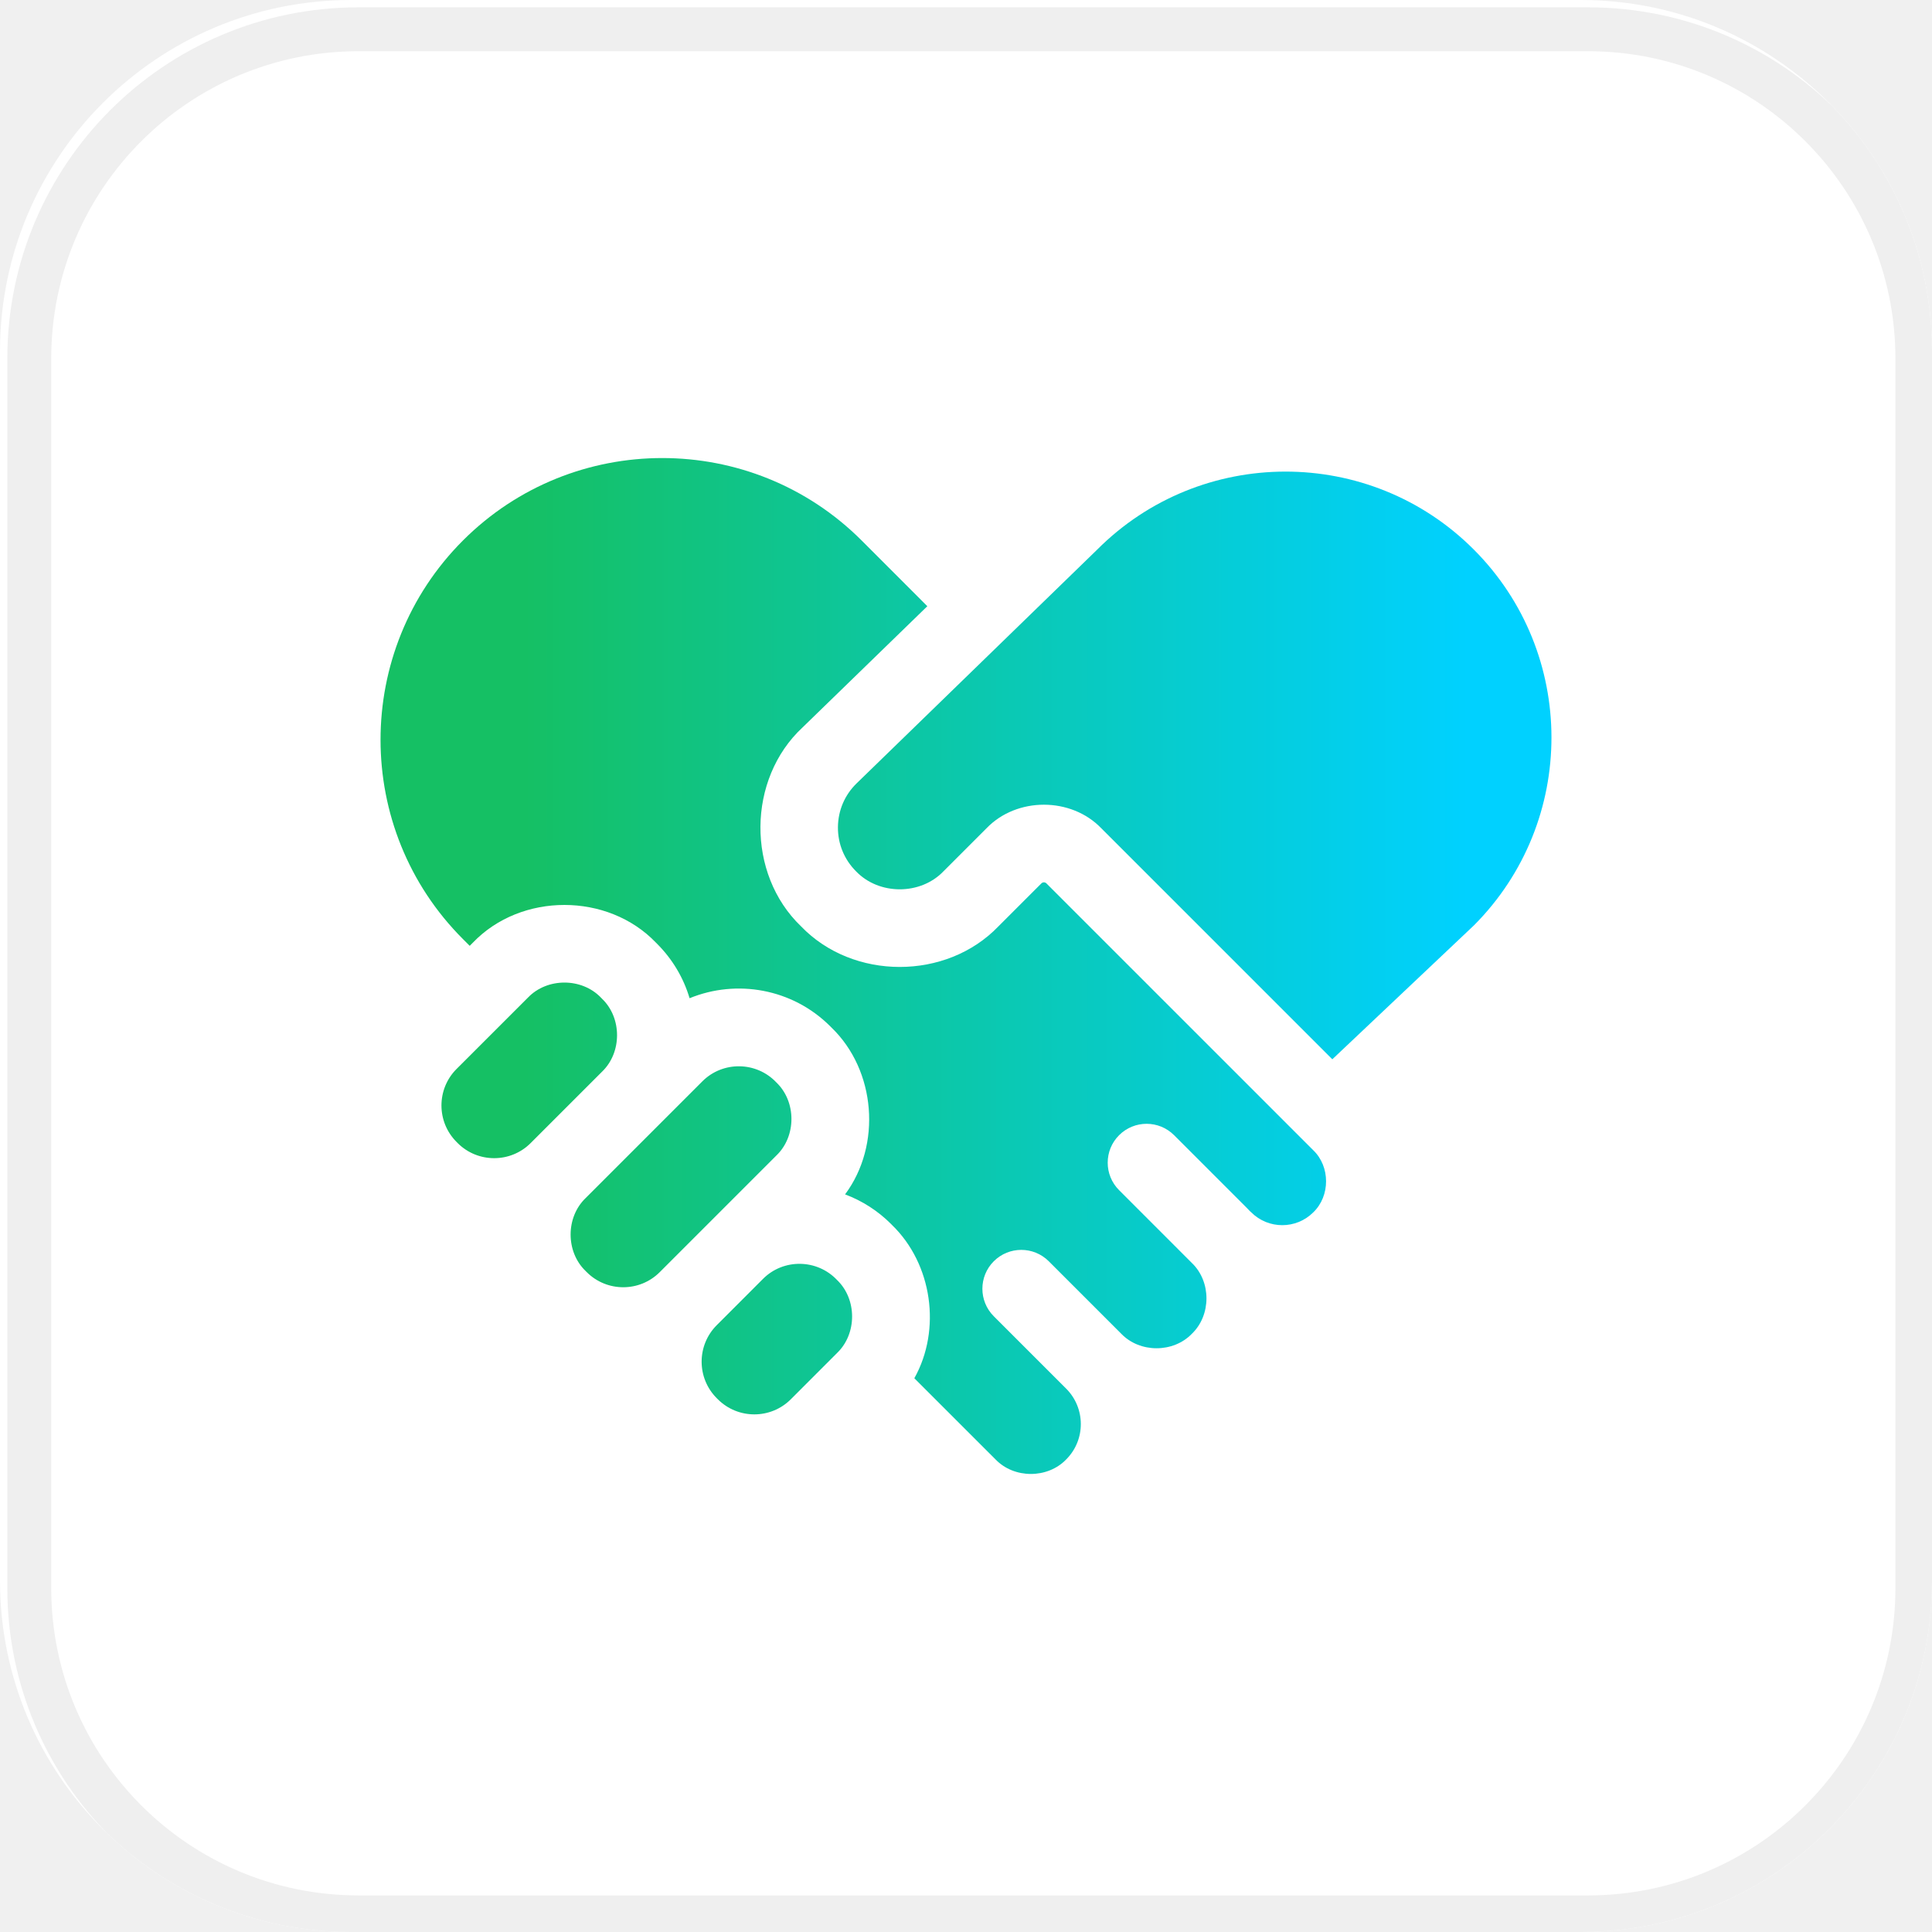
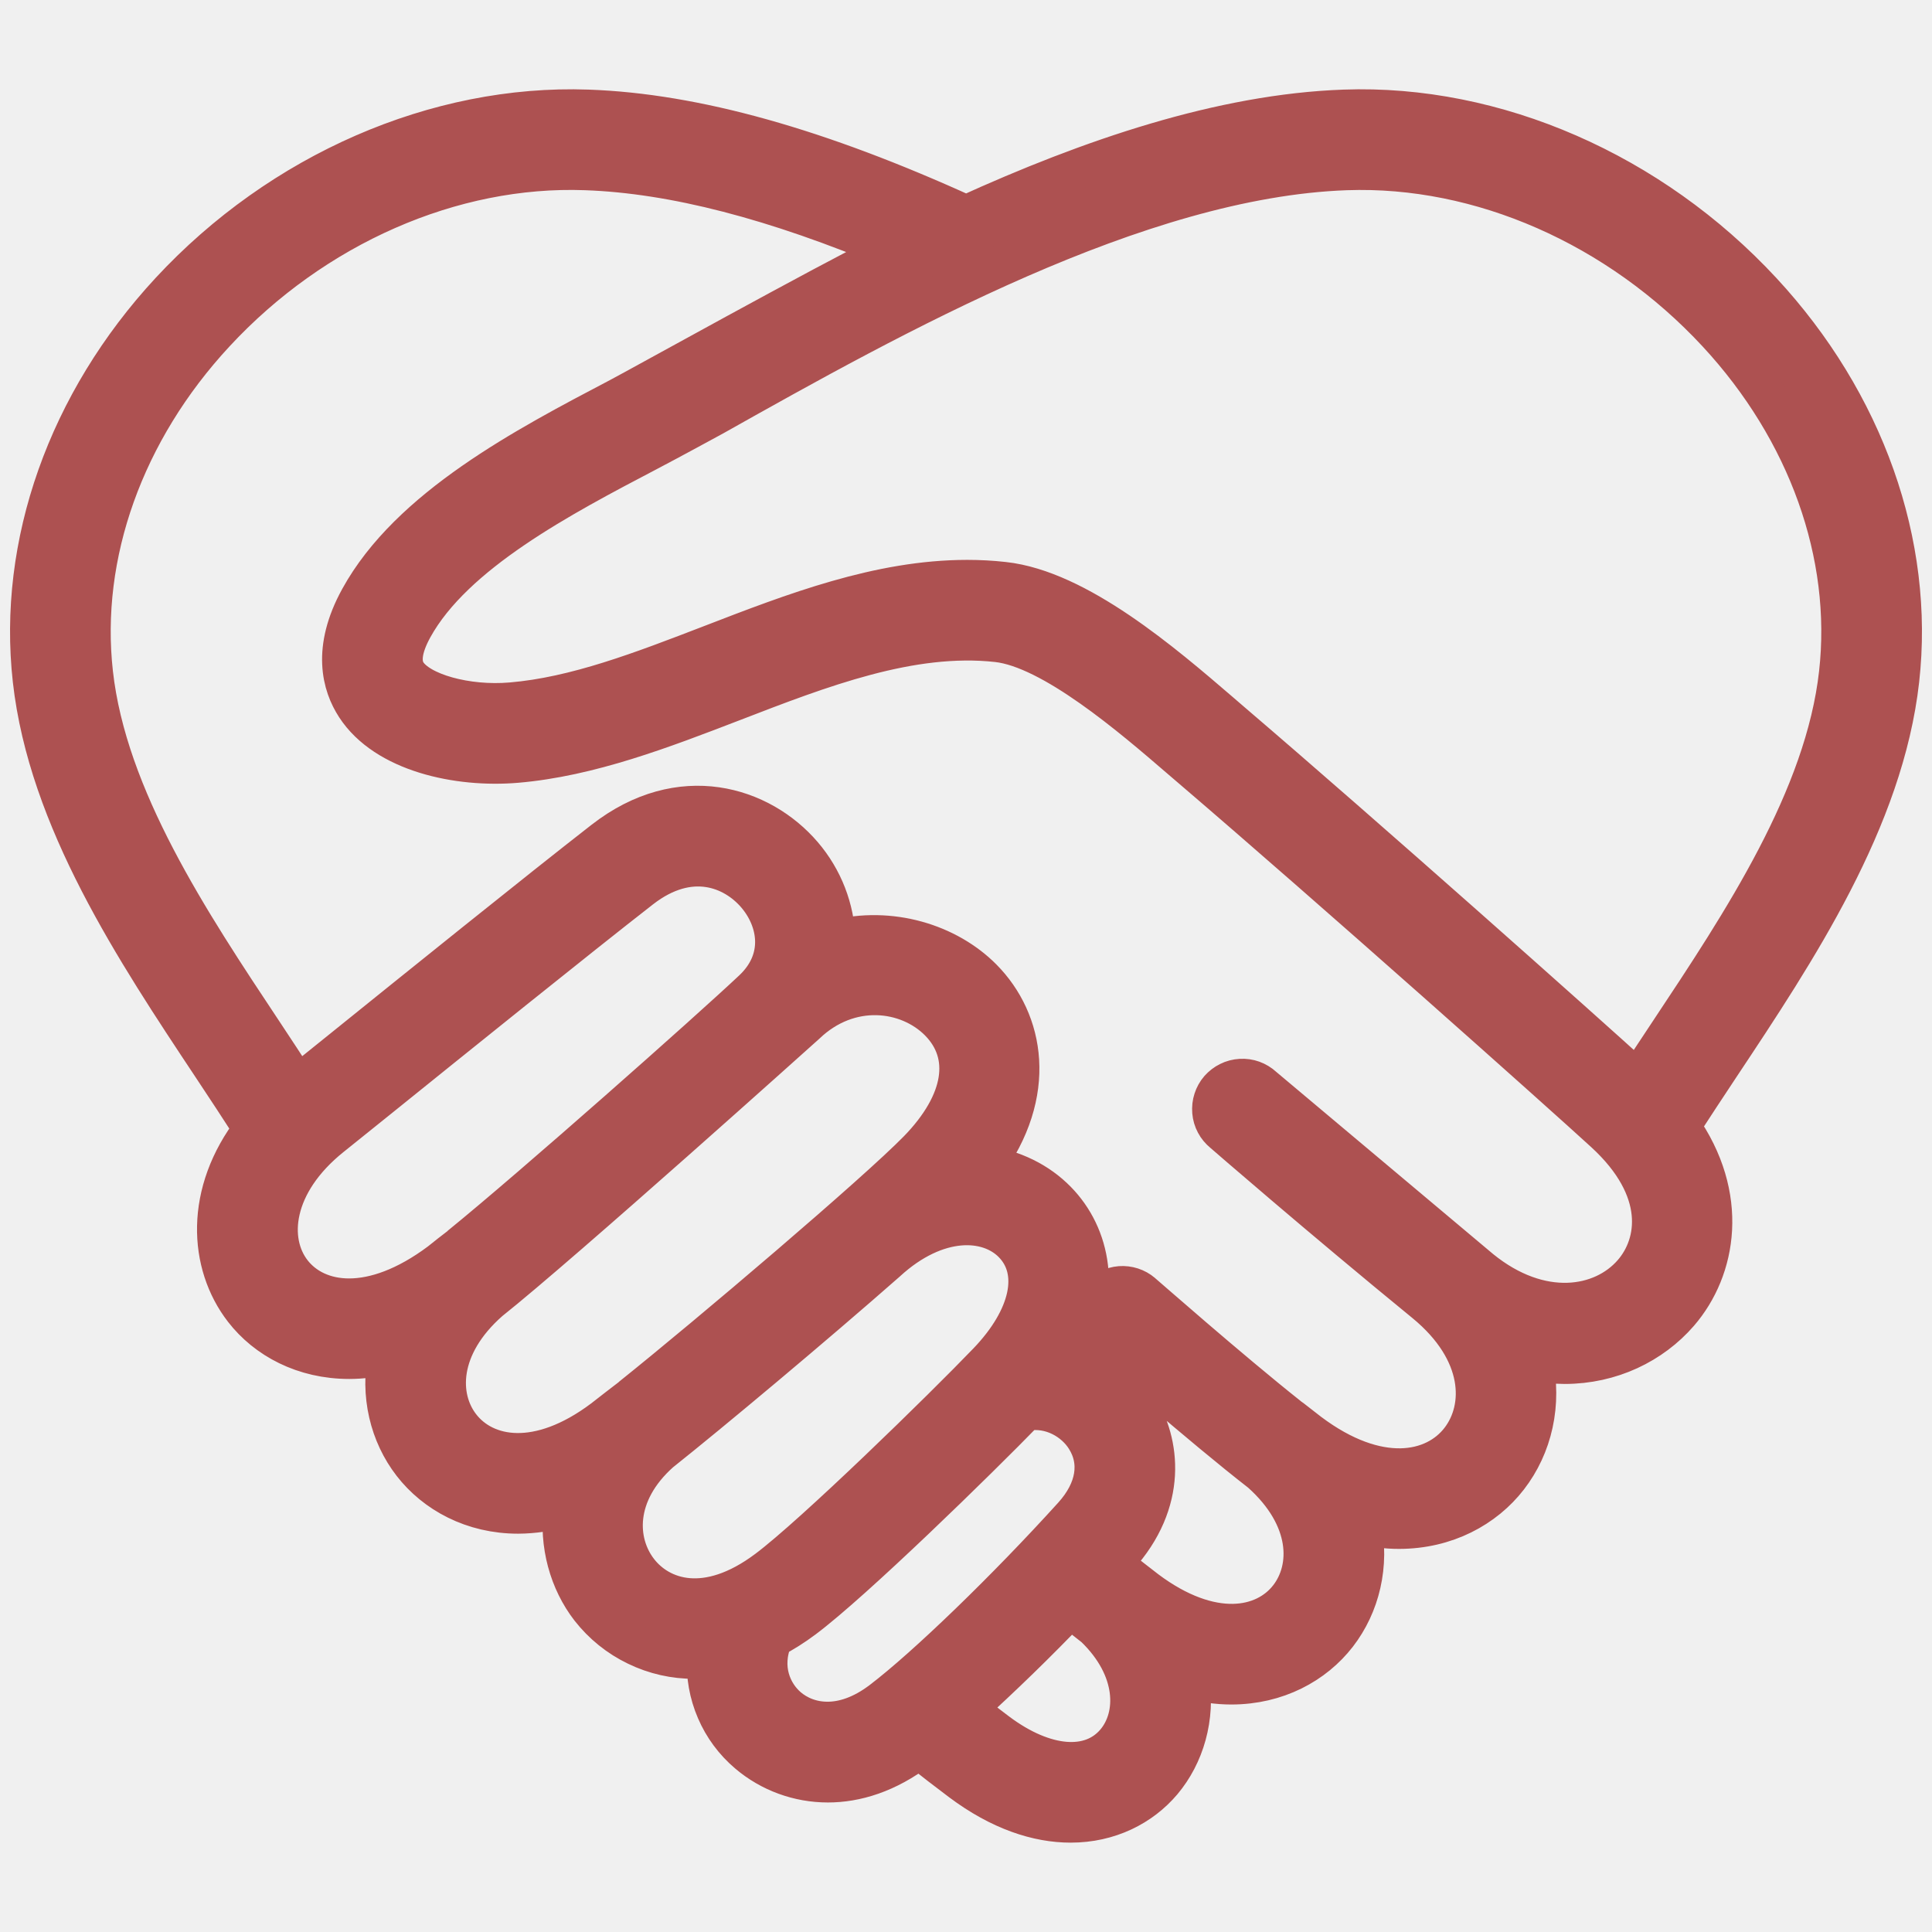
- <svg xmlns="http://www.w3.org/2000/svg" width="66" height="66" viewBox="0 0 66 66" fill="none">
-   <g clip-path="url(#clip0_16519_16848)">
-     <rect width="66" height="66" rx="12" fill="white" />
-     <path d="M30.436 41.81C29.992 41.366 29.457 41.022 28.869 40.802C30.125 39.118 29.924 36.565 28.403 35.101L28.364 35.062C27.067 33.765 25.157 33.445 23.557 34.101C23.351 33.405 22.973 32.767 22.445 32.239L22.406 32.2C20.761 30.486 17.801 30.486 16.157 32.2L16.046 32.311L15.816 32.081C12.061 28.327 12.061 22.218 15.816 18.463C19.57 14.709 25.679 14.709 29.434 18.463L31.679 20.709L27.419 24.848C25.52 26.609 25.493 29.852 27.365 31.645C29.14 33.495 32.334 33.495 34.108 31.645L35.577 30.176C35.6 30.154 35.63 30.142 35.661 30.142C35.693 30.142 35.723 30.154 35.745 30.176L44.864 39.295C45.446 39.853 45.446 40.857 44.864 41.415C44.28 42 43.329 42 42.744 41.415C42.727 41.398 42.71 41.384 42.692 41.368C42.661 41.335 42.63 41.301 42.597 41.268L40.109 38.78C39.59 38.261 38.749 38.261 38.23 38.78C37.711 39.298 37.711 40.14 38.23 40.658L40.718 43.147C41.38 43.782 41.38 44.926 40.718 45.562C40.082 46.224 38.939 46.224 38.303 45.562L35.828 43.087C35.309 42.568 34.468 42.568 33.949 43.087C33.43 43.605 33.43 44.447 33.949 44.965L36.411 47.427C37.087 48.092 37.095 49.185 36.423 49.856C35.788 50.518 34.644 50.518 34.009 49.856L31.235 47.083C32.165 45.422 31.85 43.181 30.475 41.85L30.436 41.81Z" fill="url(#paint0_linear_16519_16848)" />
-     <path d="M50.342 18.768C53.882 22.308 53.886 28.064 50.355 31.609L45.514 36.187L37.624 28.297C36.591 27.221 34.732 27.221 33.699 28.297L32.23 29.766C31.444 30.585 30.029 30.585 29.244 29.766C28.84 29.363 28.62 28.826 28.625 28.256C28.63 27.685 28.858 27.152 29.268 26.756L37.475 18.782C41.016 15.226 46.794 15.219 50.342 18.768ZM20.045 43.459L20.006 43.42C19.322 42.764 19.322 41.584 20.006 40.928L22.445 38.489L22.447 38.487L23.993 36.941C24.694 36.238 25.845 36.258 26.524 36.98C27.208 37.636 27.208 38.816 26.524 39.472L22.537 43.459C21.85 44.146 20.732 44.146 20.045 43.459ZM15.635 39.05L15.596 39.01C14.909 38.323 14.909 37.205 15.596 36.518L18.036 34.079C18.692 33.395 19.872 33.395 20.528 34.079L20.567 34.119C21.25 34.774 21.25 35.954 20.567 36.61L18.127 39.05C17.44 39.737 16.322 39.736 15.635 39.05ZM27.015 47.802C26.328 48.489 25.21 48.489 24.523 47.802L24.484 47.763C23.797 47.076 23.797 45.958 24.484 45.271L26.065 43.689C26.765 42.986 27.917 43.007 28.596 43.728C29.28 44.384 29.28 45.564 28.596 46.22L27.015 47.802Z" fill="url(#paint1_linear_16519_16848)" />
-     <path d="M54.25 1H12.25C6.037 1 1 6.037 1 12.25V54.25C1 60.463 6.037 65.5 12.25 65.5H54.25C60.463 65.5 65.5 60.463 65.5 54.25V12.25C65.5 6.037 60.463 1 54.25 1Z" stroke="#EFEFEF" stroke-width="1.5" />
-   </g>
-   <defs>
-     <linearGradient id="paint0_linear_16519_16848" x1="17.937" y1="32.214" x2="50.144" y2="32.214" gradientUnits="userSpaceOnUse">
-       <stop stop-color="#15C064" />
-       <stop offset="1" stop-color="#00D1FF" />
-     </linearGradient>
-     <linearGradient id="paint1_linear_16519_16848" x1="17.937" y1="32.214" x2="50.144" y2="32.214" gradientUnits="userSpaceOnUse">
-       <stop stop-color="#15C064" />
-       <stop offset="1" stop-color="#00D1FF" />
-     </linearGradient>
-     <clipPath id="clip0_16519_16848">
-       <rect width="66" height="66" rx="12" fill="white" />
-     </clipPath>
-   </defs>
+ <svg xmlns="http://www.w3.org/2000/svg" fill="none" height="24" viewbox="0 0 24 24" width="24">
+   <path d="M21.884 3.624C20.511 2.142 18.575 1.295 16.698 1.363C15.176 1.417 13.544 1.974 12.001 2.677C10.172 1.843 8.632 1.41 7.303 1.363C5.424 1.296 3.489 2.142 2.116 3.623C0.842 4.999 0.219 6.757 0.408 8.446C0.602 10.177 1.682 11.804 2.635 13.239C2.814 13.509 2.987 13.771 3.151 14.027C2.542 14.816 2.592 15.701 3.03 16.267C3.311 16.63 3.773 16.88 4.339 16.88C4.493 16.88 4.656 16.859 4.824 16.819C4.721 17.328 4.844 17.818 5.125 18.181C5.409 18.547 5.873 18.802 6.436 18.802C6.629 18.801 6.82 18.772 7.004 18.718C6.944 19.188 7.075 19.643 7.334 19.978C7.488 20.175 7.685 20.334 7.91 20.442C8.134 20.551 8.381 20.607 8.631 20.605C8.68 20.605 8.733 20.596 8.784 20.591C8.771 20.815 8.811 21.039 8.9 21.245C8.988 21.451 9.123 21.633 9.294 21.778C9.57 22.013 9.922 22.141 10.284 22.141C10.63 22.141 11.017 22.026 11.41 21.726L11.418 21.72C11.618 21.882 11.746 21.98 11.94 22.126C12.427 22.491 12.893 22.64 13.3 22.64C13.777 22.64 14.175 22.435 14.434 22.129C14.71 21.801 14.848 21.34 14.773 20.853C14.955 20.9 15.129 20.924 15.296 20.924C15.86 20.924 16.325 20.669 16.608 20.303C16.89 19.938 17.013 19.445 16.908 18.934C17.07 18.972 17.227 18.991 17.378 18.991C17.961 18.991 18.441 18.728 18.733 18.35C19.031 17.965 19.158 17.442 19.037 16.901C19.172 16.928 19.305 16.941 19.435 16.942C20.01 16.942 20.518 16.693 20.853 16.307C21.325 15.761 21.479 14.858 20.869 13.993C21.027 13.748 21.194 13.496 21.364 13.239C22.318 11.804 23.398 10.177 23.592 8.446C23.781 6.757 23.159 4.999 21.884 3.624ZM3.623 15.808C3.314 15.409 3.383 14.698 4.113 14.114L4.715 13.63C5.634 12.889 7.171 11.65 7.961 11.035C8.57 10.563 9.115 10.78 9.398 11.11C9.669 11.427 9.76 11.917 9.354 12.299C8.816 12.806 6.632 14.742 5.718 15.484C5.708 15.49 5.494 15.662 5.468 15.682C4.619 16.317 3.93 16.203 3.623 15.808ZM5.718 17.722C5.434 17.356 5.439 16.721 6.077 16.159C6.98 15.441 9.987 12.739 10.007 12.721C10.551 12.2 11.279 12.294 11.668 12.686C12.078 13.101 11.981 13.7 11.408 14.289C10.891 14.819 8.826 16.575 7.843 17.362C7.83 17.37 7.54 17.6 7.492 17.635C6.688 18.238 6.022 18.114 5.718 17.722ZM7.927 19.519C7.646 19.156 7.625 18.549 8.197 18.038C8.828 17.536 10.093 16.478 11.011 15.671L11.014 15.668C11.635 15.1 12.275 15.124 12.587 15.443C12.926 15.79 12.803 16.371 12.272 16.924C11.723 17.496 10.117 19.065 9.532 19.503C8.777 20.069 8.195 19.866 7.927 19.519ZM10.956 21.13C10.462 21.506 10.026 21.419 9.783 21.21C9.59 21.044 9.44 20.724 9.598 20.346C9.725 20.279 9.853 20.2 9.982 20.103C10.597 19.643 12.132 18.144 12.733 17.526C13.065 17.466 13.354 17.649 13.489 17.863C13.678 18.161 13.62 18.514 13.332 18.833C12.51 19.741 11.511 20.707 10.956 21.13ZM13.861 21.645C13.552 22.011 12.975 21.963 12.39 21.526C12.244 21.416 12.134 21.332 12.003 21.227C12.448 20.823 12.88 20.404 13.296 19.969C13.393 20.049 13.472 20.111 13.601 20.212C14.133 20.724 14.136 21.319 13.861 21.645ZM20.286 15.816C19.908 16.253 19.136 16.378 18.39 15.772C18.326 15.719 15.7 13.513 15.688 13.502C15.651 13.468 15.607 13.441 15.56 13.424C15.513 13.407 15.463 13.4 15.413 13.403C15.363 13.406 15.313 13.418 15.268 13.441C15.223 13.463 15.183 13.494 15.15 13.531C15.117 13.569 15.092 13.614 15.077 13.661C15.061 13.709 15.056 13.759 15.06 13.81C15.064 13.86 15.078 13.908 15.102 13.953C15.125 13.997 15.158 14.036 15.197 14.068C15.209 14.079 16.413 15.124 17.704 16.18C18.442 16.786 18.452 17.489 18.141 17.891C17.82 18.306 17.115 18.44 16.265 17.803C16.239 17.784 16.016 17.608 16.001 17.599C15.277 17.025 14.199 16.076 14.186 16.066C14.111 16.002 14.014 15.971 13.916 15.978C13.819 15.986 13.727 16.031 13.663 16.105C13.598 16.178 13.565 16.275 13.57 16.373C13.575 16.471 13.619 16.563 13.691 16.629C13.745 16.676 14.933 17.72 15.667 18.29C16.293 18.849 16.297 19.479 16.015 19.844C15.713 20.236 15.046 20.36 14.24 19.757C14.24 19.757 13.891 19.487 13.81 19.421C13.836 19.393 13.862 19.365 13.888 19.336C14.505 18.655 14.414 17.921 14.124 17.462C13.927 17.154 13.625 16.928 13.274 16.827C13.698 16.058 13.544 15.348 13.124 14.919C12.895 14.685 12.581 14.528 12.225 14.482C12.893 13.576 12.722 12.684 12.201 12.158C11.769 11.722 11.06 11.504 10.377 11.678C10.366 11.29 10.221 10.918 9.968 10.623C9.449 10.017 8.455 9.701 7.502 10.443C6.706 11.062 5.165 12.304 4.245 13.046L3.696 13.488C3.556 13.27 3.411 13.051 3.261 12.824C2.355 11.46 1.327 9.914 1.154 8.363C0.989 6.89 1.54 5.349 2.667 4.134C3.894 2.809 5.614 2.051 7.277 2.113C8.367 2.152 9.627 2.478 11.11 3.104C10.171 3.572 7.945 4.811 7.695 4.942C6.535 5.551 5.09 6.308 4.47 7.437C4.123 8.068 4.252 8.512 4.422 8.773C4.792 9.343 5.691 9.536 6.414 9.475C7.323 9.398 8.23 9.048 9.108 8.71C10.193 8.291 11.315 7.857 12.387 7.975C13.073 8.05 14.07 8.908 14.665 9.421L14.805 9.541C16.561 11.043 19.422 13.594 19.938 14.068C20.703 14.771 20.603 15.45 20.286 15.816ZM22.846 8.363C22.673 9.914 21.646 11.46 20.74 12.824C20.604 13.028 20.473 13.228 20.345 13.424C19.629 12.773 16.962 10.398 15.293 8.971L15.155 8.852C14.45 8.246 13.386 7.33 12.468 7.23C12.318 7.213 12.167 7.205 12.016 7.205C10.924 7.205 9.866 7.613 8.838 8.01C7.971 8.344 7.152 8.66 6.351 8.727C5.795 8.775 5.211 8.611 5.05 8.364C4.966 8.234 4.991 8.044 5.126 7.798C5.638 6.867 6.971 6.168 8.043 5.606C8.3 5.472 8.861 5.166 8.861 5.166C11.086 3.916 14.136 2.205 16.724 2.113C18.392 2.054 20.107 2.81 21.334 4.134C22.46 5.349 23.011 6.89 22.846 8.363Z" fill="#AD5151" stroke="#AD5151" stroke-width="0.5">
+ </path>
</svg>
